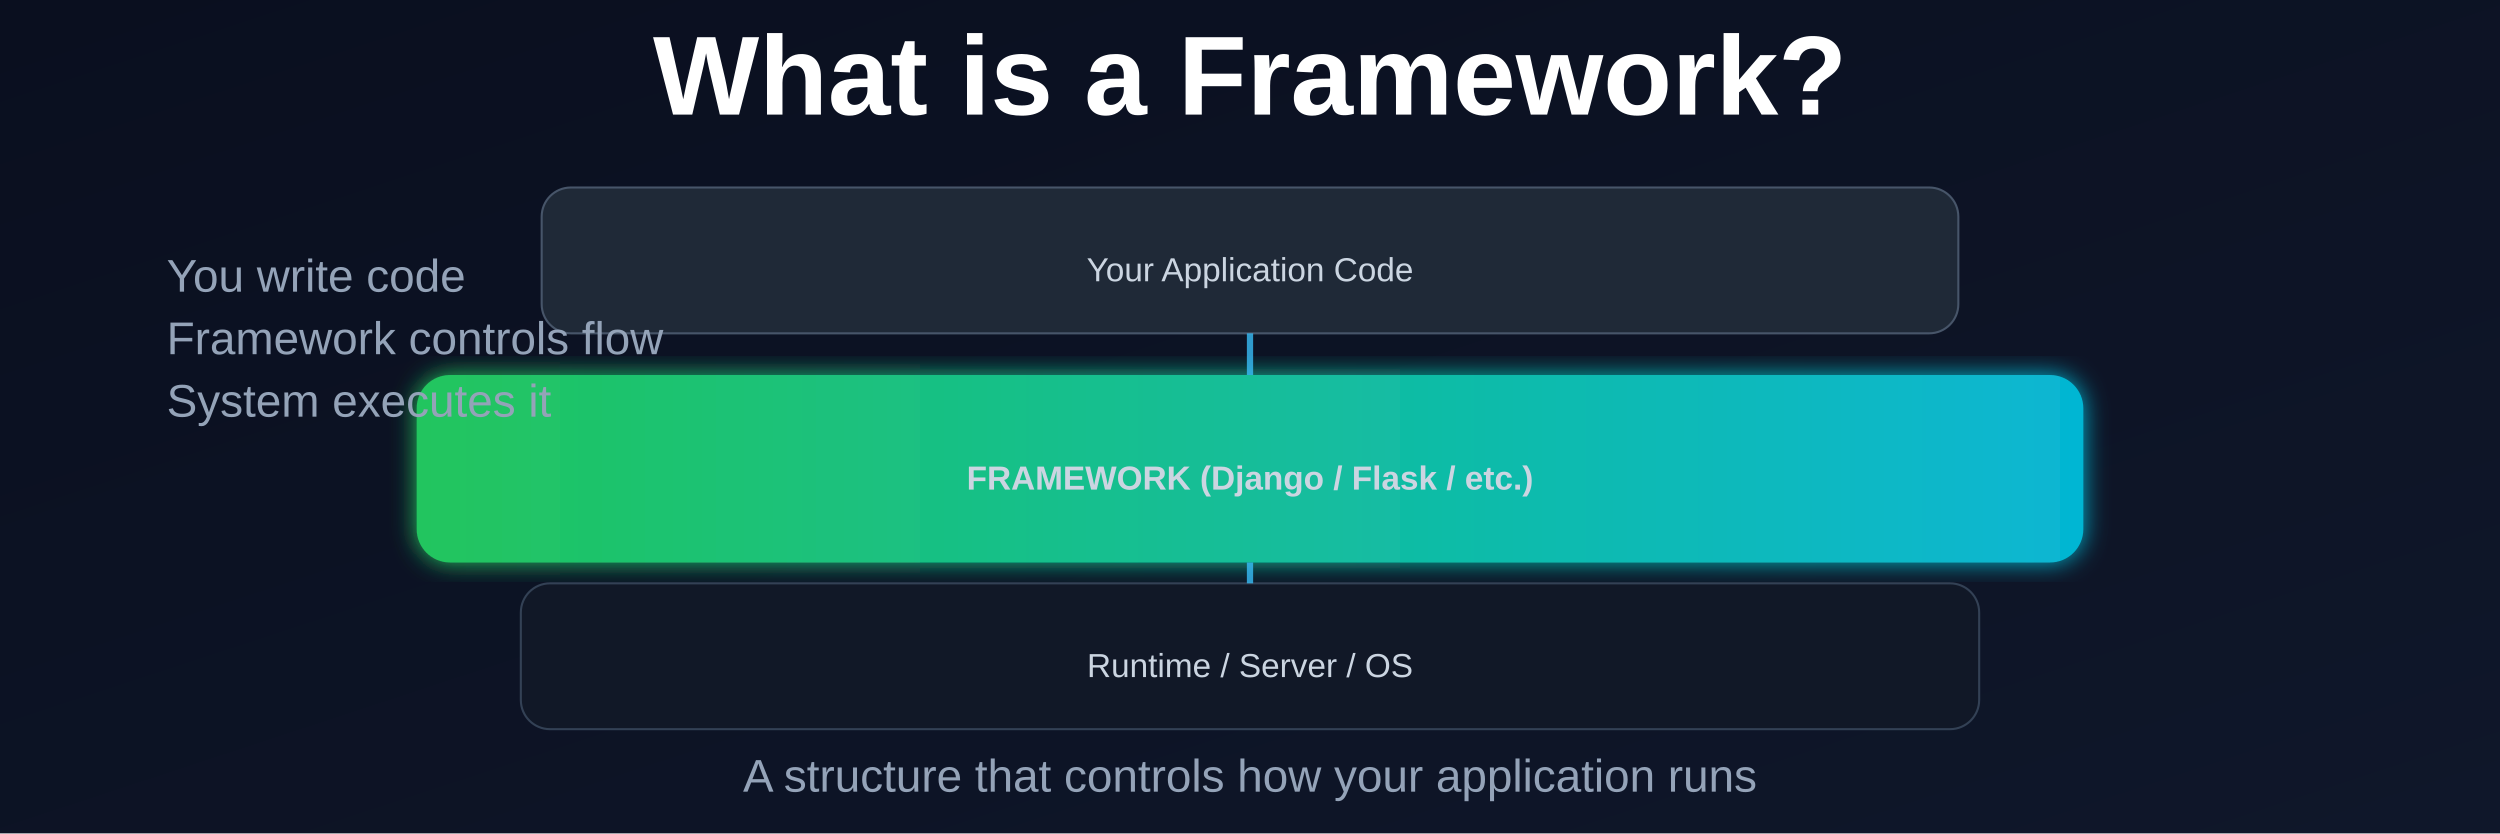
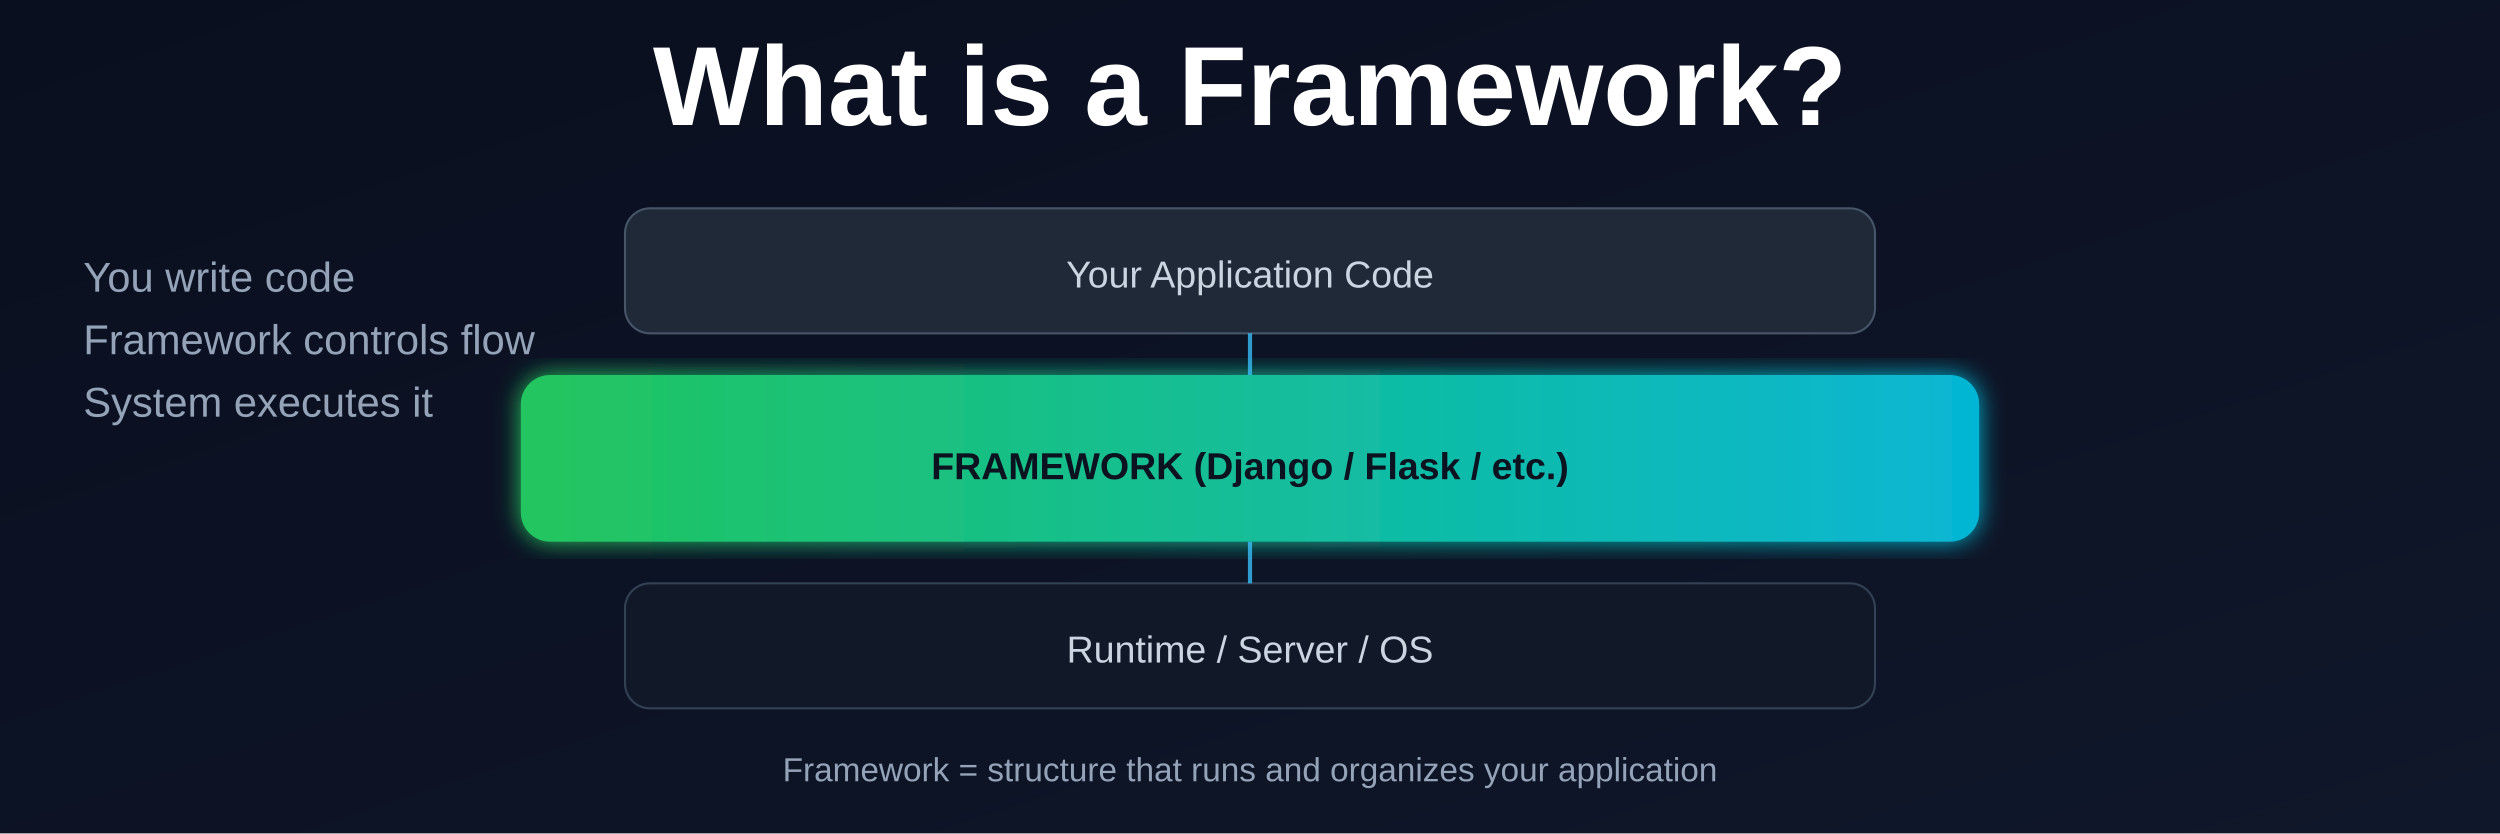
<svg xmlns="http://www.w3.org/2000/svg" width="1200" height="400" viewBox="0 0 1200 400">
  <defs>
    <linearGradient id="bg" x1="0%" y1="0%" x2="100%" y2="100%">
      <stop offset="0%" stop-color="#0a0f1f" />
      <stop offset="100%" stop-color="#0f172a" />
    </linearGradient>
    <linearGradient id="framework" x1="0%" y1="0%" x2="100%" y2="0%">
      <stop offset="0%" stop-color="#22c55e" />
      <stop offset="100%" stop-color="#06b6d4" />
    </linearGradient>
+     <style>
+       .title { font-family: Arial; fill: #ffffff; font-size: 54px; font-weight: 700; }
+       .label { font-family: Arial; fill: #cbd5e1; font-size: 18px; }
+       .sub { font-family: Arial; fill: #94a3b8; font-size: 20px; }
+       .small { font-family: Arial; fill: #94a3b8; font-size: 16px; }
+     </style>
    <filter id="glow">
      <feGaussianBlur stdDeviation="6" result="blur" />
      <feMerge>
        <feMergeNode in="blur" />
        <feMergeNode in="SourceGraphic" />
      </feMerge>
    </filter>
-     <style>
-       .label { font-family: Arial, sans-serif; fill: #cbd5e1; font-size: 16px; }
-       .title { font-family: Arial, sans-serif; fill: #ffffff; font-size: 54px; font-weight: 700; }
-       .sub { font-family: Arial, sans-serif; fill: #94a3b8; font-size: 22px; }
-     </style>
  </defs>
  <rect width="1200" height="400" fill="url(#bg)" />
-   <rect x="250" y="280" width="700" height="70" rx="14" fill="#111827" stroke="#334155" />
-   <text x="600" y="325" text-anchor="middle" class="label">
+   <text x="600" y="60" text-anchor="middle" class="title">
+     What is a Framework?
+   </text>
+   <rect x="300" y="100" width="600" height="60" rx="12" fill="#1f2937" stroke="#475569" />
+   <text x="600" y="138" text-anchor="middle" class="label">
+     Your Application Code
+   </text>
+   <rect x="250" y="180" width="700" height="80" rx="14" fill="url(#framework)" filter="url(#glow)" />
+   <text x="600" y="230" text-anchor="middle" fill="#0b1220" font-size="18" font-family="Arial" font-weight="700">
+     FRAMEWORK (Django / Flask / etc.)
+   </text>
+   <rect x="300" y="280" width="600" height="60" rx="12" fill="#111827" stroke="#334155" />
+   <text x="600" y="318" text-anchor="middle" class="label">
    Runtime / Server / OS
  </text>
-   <rect x="200" y="180" width="800" height="90" rx="16" fill="url(#framework)" filter="url(#glow)" />
-   <text x="600" y="235" text-anchor="middle" class="label" fill="#0b1220" font-weight="bold">
-     FRAMEWORK (Django / Flask / etc.)
-   </text>
-   <rect x="260" y="90" width="680" height="70" rx="14" fill="#1f2937" stroke="#475569" />
-   <text x="600" y="135" text-anchor="middle" class="label">
-     Your Application Code
-   </text>
-   <g stroke="#38bdf8" stroke-width="3" opacity="0.8">
+   <g stroke="#38bdf8" stroke-width="2" opacity="0.8">
    <line x1="600" y1="160" x2="600" y2="180" />
-     <line x1="600" y1="270" x2="600" y2="280" />
+     <line x1="600" y1="260" x2="600" y2="280" />
  </g>
-   <text x="80" y="140" class="sub">You write code</text>
-   <text x="80" y="170" class="sub">Framework controls flow</text>
-   <text x="80" y="200" class="sub">System executes it</text>
-   <text x="600" y="55" text-anchor="middle" class="title">
-     What is a Framework?
-   </text>
-   <text x="600" y="380" text-anchor="middle" class="sub">
-     A structure that controls how your application runs
+   <text x="40" y="140" class="sub">You write code</text>
+   <text x="40" y="170" class="sub">Framework controls flow</text>
+   <text x="40" y="200" class="sub">System executes it</text>
+   <text x="600" y="375" text-anchor="middle" class="small">
+     Framework = structure that runs and organizes your application
  </text>
</svg>
